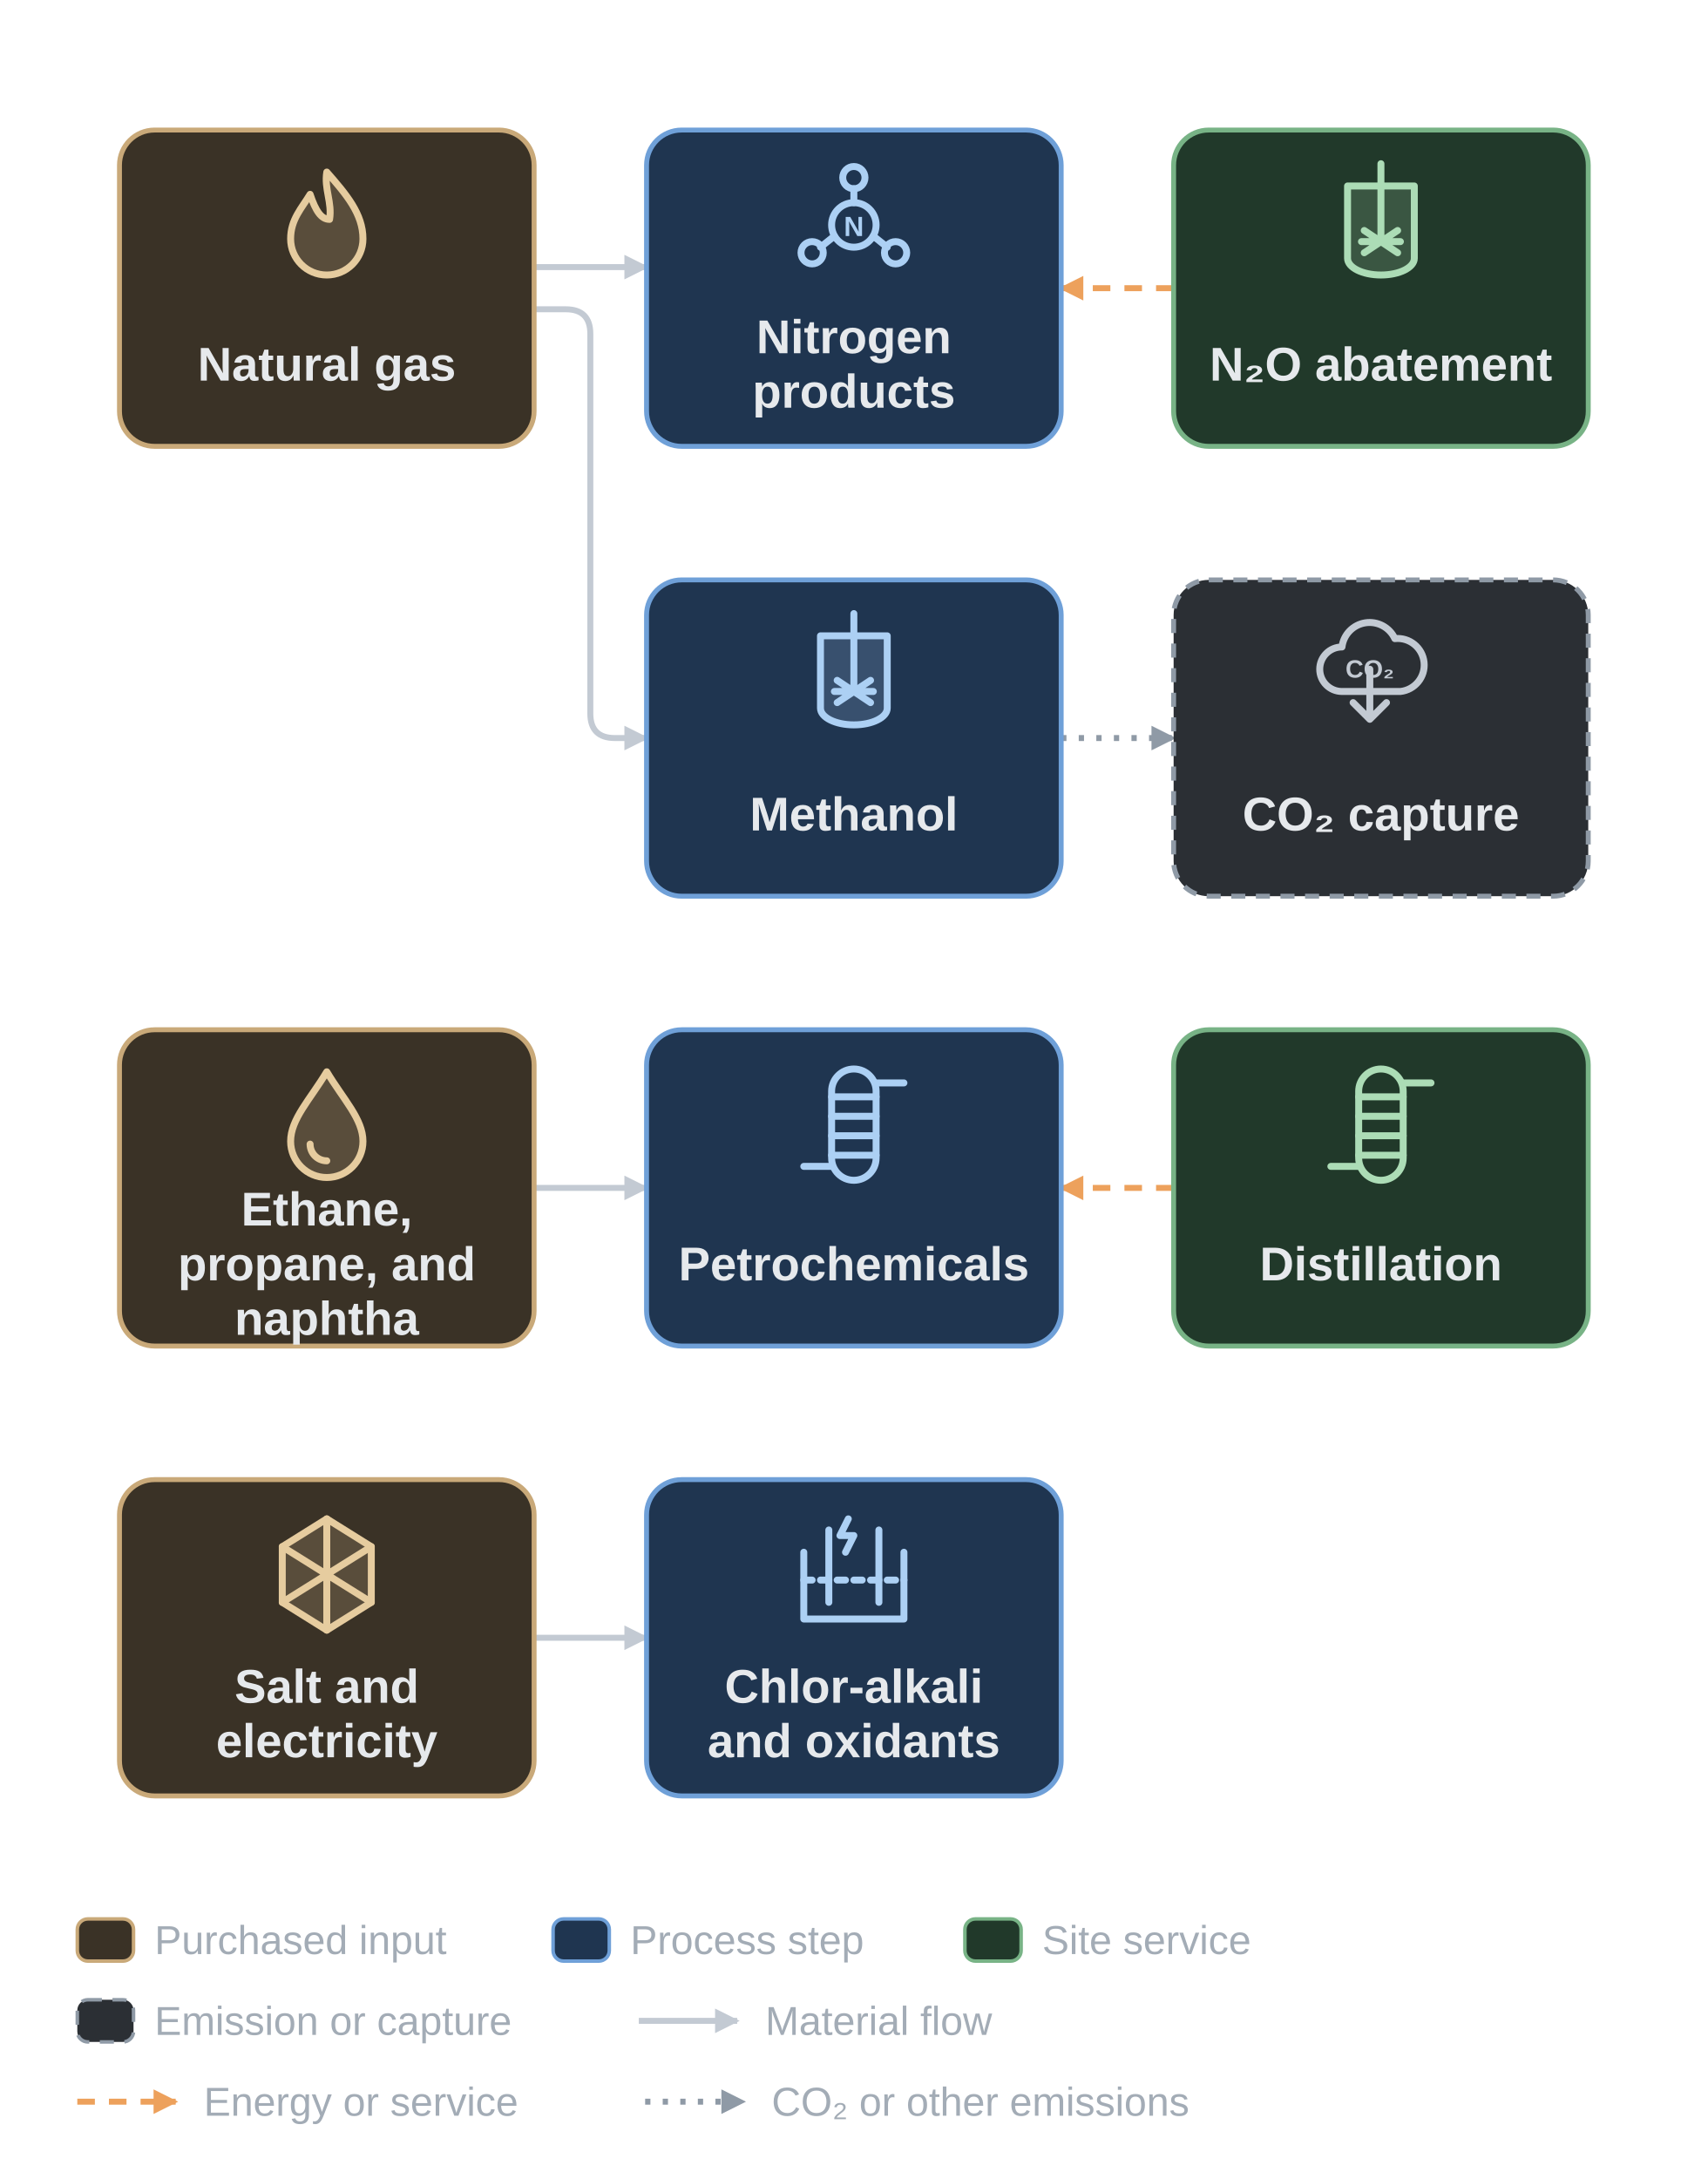
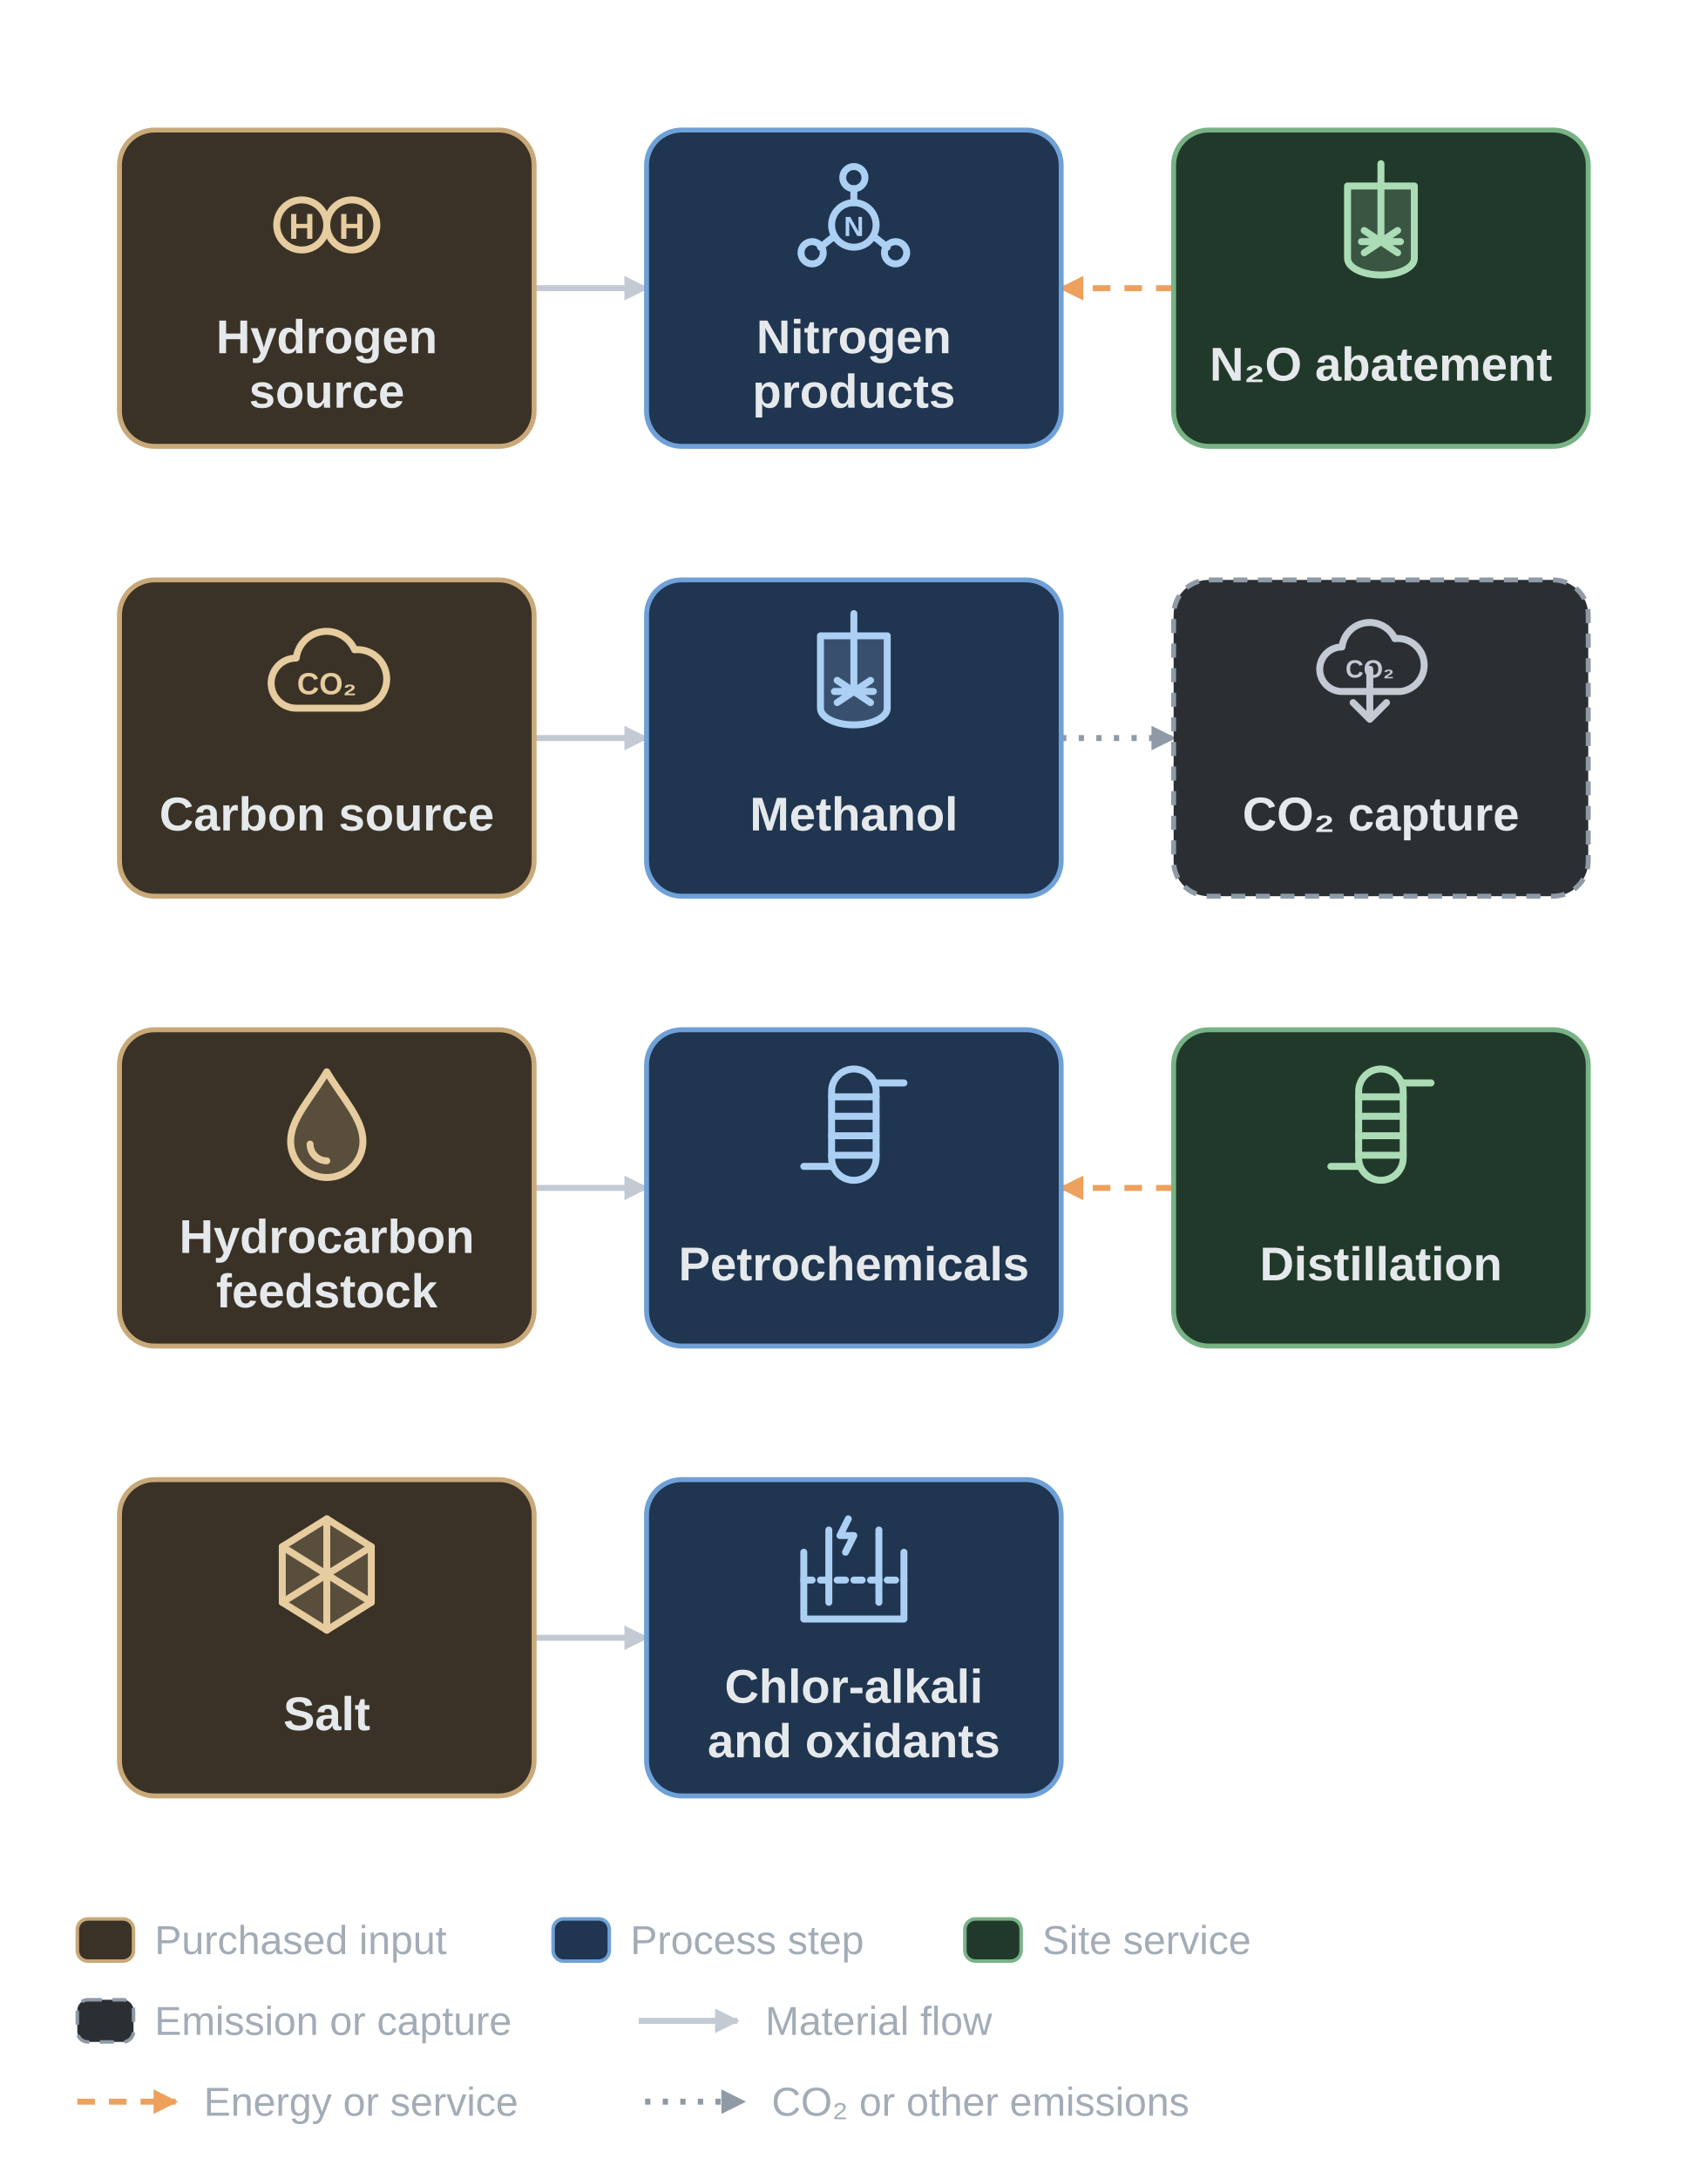
<svg xmlns="http://www.w3.org/2000/svg" viewBox="0 0 486 620" width="486" height="620" font-family="'Source Sans Pro', 'Source Sans 3', 'Segoe UI', 'Helvetica Neue', Arial, sans-serif" role="img" aria-label="Chemicals process flowchart">
  <defs>
    <symbol id="icon-ammonia" viewBox="0 0 48 48">
      <g fill="none" stroke="currentColor" stroke-width="2.5" stroke-linecap="round" stroke-linejoin="round">
        <circle cx="24" cy="24" r="8" />
        <circle cx="24" cy="7" r="4" />
        <circle cx="9" cy="34" r="4" />
        <circle cx="39" cy="34" r="4" />
        <path d="M24 16 V11 M17 28 L12 32 M31 28 L36 32" />
        <text x="24" y="28" text-anchor="middle" font-size="10" font-weight="700" fill="currentColor" stroke="none">N</text>
      </g>
    </symbol>
    <symbol id="icon-ccs" viewBox="0 0 48 48">
      <g fill="none" stroke="currentColor" stroke-width="2.5" stroke-linecap="round" stroke-linejoin="round">
        <path d="M10 30 A8 8 0 0 1 10 14 A10 10 0 0 1 29 11 A8 8 0 0 1 31 30 Z" />
        <path d="M20 22 V40 M14 34 L20 40 L26 34" />
        <text x="20" y="25" text-anchor="middle" font-size="9" font-weight="700" fill="currentColor" stroke="none">CO₂</text>
      </g>
    </symbol>
+     <symbol id="icon-co2" viewBox="0 0 48 48">
+       <g fill="none" stroke="currentColor" stroke-width="2.5" stroke-linecap="round" stroke-linejoin="round">
+         <path d="M13 36 A9 9 0 0 1 13 18 A11 11 0 0 1 34 15 A9 9 0 0 1 36 36 Z" />
+         <text x="24" y="31" text-anchor="middle" font-size="11" font-weight="700" fill="currentColor" stroke="none">CO₂</text>
+       </g>
+     </symbol>
    <symbol id="icon-column" viewBox="0 0 48 48">
      <g fill="none" stroke="currentColor" stroke-width="2.5" stroke-linecap="round" stroke-linejoin="round">
        <rect x="16" y="4" width="16" height="40" rx="8" />
        <path d="M16 14 H32 M16 21 H32 M16 28 H32 M16 35 H32 M32 9 H42 M6 39 H16" />
      </g>
    </symbol>
    <symbol id="icon-electrolysis" viewBox="0 0 48 48">
      <g fill="none" stroke="currentColor" stroke-width="2.5" stroke-linecap="round" stroke-linejoin="round">
        <path d="M6 16 V40 H42 V16" />
        <path d="M6 26 H42" stroke-dasharray="3 3" />
        <path d="M15 8 V34 M33 8 V34" />
        <path d="M22 4 L19 10 H24 L21 16" />
      </g>
    </symbol>
+     <symbol id="icon-hydrogen" viewBox="0 0 48 48">
+       <g fill="none" stroke="currentColor" stroke-width="2.5" stroke-linecap="round" stroke-linejoin="round">
+         <circle cx="15" cy="24" r="9" />
+         <circle cx="33" cy="24" r="9" />
+         <text x="15" y="29" text-anchor="middle" font-size="13" font-weight="700" fill="currentColor" stroke="none">H</text>
+         <text x="33" y="29" text-anchor="middle" font-size="13" font-weight="700" fill="currentColor" stroke="none">H</text>
+       </g>
+     </symbol>
    <symbol id="icon-liquid-fuel" viewBox="0 0 48 48">
      <g fill="none" stroke="currentColor" stroke-width="2.5" stroke-linecap="round" stroke-linejoin="round">
        <path d="M24 5 C30 15 37 22 37 30 A13 13 0 0 1 11 30 C11 22 18 15 24 5 Z" fill="currentColor" fill-opacity="0.18" />
        <path d="M18 31 a6 6 0 0 0 6 6" />
-       </g>
-     </symbol>
-     <symbol id="icon-natural-gas" viewBox="0 0 48 48">
-       <g fill="none" stroke="currentColor" stroke-width="2.5" stroke-linecap="round" stroke-linejoin="round">
-         <path d="M24 5 C31 13 37 20 37 29 A13 13 0 0 1 11 29 C11 22 15 18 18 13 C20 19 22 22 25 22 C26 16 23 11 24 5 Z" fill="currentColor" fill-opacity="0.18" />
      </g>
    </symbol>
    <symbol id="icon-reactor" viewBox="0 0 48 48">
      <g fill="none" stroke="currentColor" stroke-width="2.5" stroke-linecap="round" stroke-linejoin="round">
        <path d="M12 10 H36 V36 A12 6 0 0 1 12 36 Z" fill="currentColor" fill-opacity="0.18" />
        <path d="M24 2 V30 M17 30 H31 M18 26 L30 34 M30 26 L18 34" />
      </g>
    </symbol>
    <symbol id="icon-salt" viewBox="0 0 48 48">
      <g fill="none" stroke="currentColor" stroke-width="2.5" stroke-linecap="round" stroke-linejoin="round">
        <path d="M24 4 L40 14 V34 L24 44 L8 34 V14 Z" fill="currentColor" fill-opacity="0.18" />
        <path d="M24 4 V44 M8 14 L40 34 M40 14 L8 34" />
      </g>
    </symbol>
    <marker id="arrow-material" viewBox="0 0 10 10" refX="9" refY="5" markerWidth="7" markerHeight="7" markerUnits="userSpaceOnUse" orient="auto-start-reverse">
      <path d="M 0 0 L 10 5 L 0 10 z" fill="#c3cad3" />
    </marker>
    <marker id="arrow-energy" viewBox="0 0 10 10" refX="9" refY="5" markerWidth="7" markerHeight="7" markerUnits="userSpaceOnUse" orient="auto-start-reverse">
      <path d="M 0 0 L 10 5 L 0 10 z" fill="#eda15c" />
    </marker>
    <marker id="arrow-emission" viewBox="0 0 10 10" refX="9" refY="5" markerWidth="7" markerHeight="7" markerUnits="userSpaceOnUse" orient="auto-start-reverse">
      <path d="M 0 0 L 10 5 L 0 10 z" fill="#8f9aa6" />
    </marker>
  </defs>
-   <path d="M 152.0 76.0 L 184.0 76.0" fill="none" stroke="#c3cad3" stroke-width="1.7" marker-end="url(#arrow-material)" />
-   <path d="M 152.0 88.0 L 161.0 88.0 Q 168.0 88.0 168.0 95.0 L 168.0 203.0 Q 168.0 210.0 175.0 210.0 L 184.0 210.0" fill="none" stroke="#c3cad3" stroke-width="1.7" marker-end="url(#arrow-material)" />
+   <path d="M 152.0 82.0 L 184.0 82.0" fill="none" stroke="#c3cad3" stroke-width="1.7" marker-end="url(#arrow-material)" />
+   <path d="M 152.0 210.0 L 184.0 210.0" fill="none" stroke="#c3cad3" stroke-width="1.7" marker-end="url(#arrow-material)" />
  <path d="M 152.0 338.0 L 184.0 338.0" fill="none" stroke="#c3cad3" stroke-width="1.7" marker-end="url(#arrow-material)" />
  <path d="M 152.0 466.0 L 184.0 466.0" fill="none" stroke="#c3cad3" stroke-width="1.7" marker-end="url(#arrow-material)" />
  <path d="M 334.0 82.0 L 302.0 82.0" fill="none" stroke="#eda15c" stroke-width="1.7" stroke-dasharray="5 4" marker-end="url(#arrow-energy)" />
  <path d="M 334.0 338.0 L 302.0 338.0" fill="none" stroke="#eda15c" stroke-width="1.7" stroke-dasharray="5 4" marker-end="url(#arrow-energy)" />
  <path d="M 302.0 210.0 L 334.0 210.0" fill="none" stroke="#8f9aa6" stroke-width="1.7" stroke-dasharray="1.5 3.5" marker-end="url(#arrow-emission)" />
  <g>
    <rect x="34.0" y="37.0" width="118" height="90" rx="10" fill="#3a3226" stroke="#c9a979" stroke-width="1.4" />
-     <use href="#icon-natural-gas" x="74.0" y="45.0" width="38" height="38" style="color:#e6cc9f" />
-     <text x="93.0" y="108.3" text-anchor="middle" font-size="13.5" font-weight="600" fill="#e6e9ec">Natural gas</text>
+     <use href="#icon-hydrogen" x="74.0" y="45.0" width="38" height="38" style="color:#e6cc9f" />
+     <text x="93.0" y="100.5" text-anchor="middle" font-size="13.5" font-weight="600" fill="#e6e9ec">Hydrogen</text>
+     <text x="93.0" y="116.0" text-anchor="middle" font-size="13.5" font-weight="600" fill="#e6e9ec">source</text>
+   </g>
+   <g>
+     <rect x="34.0" y="165.0" width="118" height="90" rx="10" fill="#3a3226" stroke="#c9a979" stroke-width="1.4" />
+     <use href="#icon-co2" x="74.0" y="173.0" width="38" height="38" style="color:#e6cc9f" />
+     <text x="93.0" y="236.3" text-anchor="middle" font-size="13.5" font-weight="600" fill="#e6e9ec">Carbon source</text>
  </g>
  <g>
    <rect x="34.0" y="293.0" width="118" height="90" rx="10" fill="#3a3226" stroke="#c9a979" stroke-width="1.4" />
    <use href="#icon-liquid-fuel" x="74.0" y="301.0" width="38" height="38" style="color:#e6cc9f" />
-     <text x="93.0" y="348.7" text-anchor="middle" font-size="13.5" font-weight="600" fill="#e6e9ec">Ethane,</text>
-     <text x="93.0" y="364.3" text-anchor="middle" font-size="13.5" font-weight="600" fill="#e6e9ec">propane, and</text>
-     <text x="93.0" y="379.8" text-anchor="middle" font-size="13.5" font-weight="600" fill="#e6e9ec">naphtha</text>
+     <text x="93.0" y="356.5" text-anchor="middle" font-size="13.5" font-weight="600" fill="#e6e9ec">Hydrocarbon</text>
+     <text x="93.0" y="372.0" text-anchor="middle" font-size="13.5" font-weight="600" fill="#e6e9ec">feedstock</text>
  </g>
  <g>
    <rect x="34.0" y="421.0" width="118" height="90" rx="10" fill="#3a3226" stroke="#c9a979" stroke-width="1.4" />
    <use href="#icon-salt" x="74.0" y="429.0" width="38" height="38" style="color:#e6cc9f" />
-     <text x="93.0" y="484.5" text-anchor="middle" font-size="13.5" font-weight="600" fill="#e6e9ec">Salt and</text>
-     <text x="93.0" y="500.0" text-anchor="middle" font-size="13.5" font-weight="600" fill="#e6e9ec">electricity</text>
+     <text x="93.0" y="492.3" text-anchor="middle" font-size="13.5" font-weight="600" fill="#e6e9ec">Salt</text>
  </g>
  <g>
    <rect x="184.0" y="37.0" width="118" height="90" rx="10" fill="#1f3550" stroke="#6fa0d8" stroke-width="1.4" />
    <use href="#icon-ammonia" x="224.0" y="45.0" width="38" height="38" style="color:#acd0f4" />
    <text x="243.0" y="100.5" text-anchor="middle" font-size="13.5" font-weight="600" fill="#e6e9ec">Nitrogen</text>
    <text x="243.0" y="116.0" text-anchor="middle" font-size="13.5" font-weight="600" fill="#e6e9ec">products</text>
  </g>
  <g>
    <rect x="184.0" y="165.0" width="118" height="90" rx="10" fill="#1f3550" stroke="#6fa0d8" stroke-width="1.4" />
    <use href="#icon-reactor" x="224.0" y="173.0" width="38" height="38" style="color:#acd0f4" />
    <text x="243.0" y="236.3" text-anchor="middle" font-size="13.5" font-weight="600" fill="#e6e9ec">Methanol</text>
  </g>
  <g>
    <rect x="184.0" y="293.0" width="118" height="90" rx="10" fill="#1f3550" stroke="#6fa0d8" stroke-width="1.4" />
    <use href="#icon-column" x="224.0" y="301.0" width="38" height="38" style="color:#acd0f4" />
    <text x="243.0" y="364.3" text-anchor="middle" font-size="13.5" font-weight="600" fill="#e6e9ec">Petrochemicals</text>
  </g>
  <g>
    <rect x="184.0" y="421.0" width="118" height="90" rx="10" fill="#1f3550" stroke="#6fa0d8" stroke-width="1.4" />
    <use href="#icon-electrolysis" x="224.0" y="429.0" width="38" height="38" style="color:#acd0f4" />
    <text x="243.0" y="484.5" text-anchor="middle" font-size="13.5" font-weight="600" fill="#e6e9ec">Chlor-alkali</text>
    <text x="243.0" y="500.0" text-anchor="middle" font-size="13.5" font-weight="600" fill="#e6e9ec">and oxidants</text>
  </g>
  <g>
    <rect x="334.0" y="37.0" width="118" height="90" rx="10" fill="#21392a" stroke="#78b386" stroke-width="1.4" />
    <use href="#icon-reactor" x="374.0" y="45.0" width="38" height="38" style="color:#acdcb6" />
    <text x="393.0" y="108.3" text-anchor="middle" font-size="13.5" font-weight="600" fill="#e6e9ec">N₂O abatement</text>
  </g>
  <g>
    <rect x="334.0" y="165.0" width="118" height="90" rx="10" fill="#2b2f34" stroke="#8f9aa6" stroke-width="1.4" stroke-dasharray="4 3" />
    <use href="#icon-ccs" x="374.0" y="173.0" width="38" height="38" style="color:#c3cad3" />
    <text x="393.0" y="236.3" text-anchor="middle" font-size="13.5" font-weight="600" fill="#e6e9ec">CO₂ capture</text>
  </g>
  <g>
    <rect x="334.0" y="293.0" width="118" height="90" rx="10" fill="#21392a" stroke="#78b386" stroke-width="1.4" />
    <use href="#icon-column" x="374.0" y="301.0" width="38" height="38" style="color:#acdcb6" />
    <text x="393.0" y="364.3" text-anchor="middle" font-size="13.5" font-weight="600" fill="#e6e9ec">Distillation</text>
  </g>
  <rect x="22.0" y="546" width="16" height="12" rx="3" fill="#3a3226" stroke="#c9a979" />
  <text x="44.0" y="556" font-size="11.5" fill="#a3acb6">Purchased input</text>
  <rect x="157.4" y="546" width="16" height="12" rx="3" fill="#1f3550" stroke="#6fa0d8" />
  <text x="179.4" y="556" font-size="11.5" fill="#a3acb6">Process step</text>
  <rect x="274.6" y="546" width="16" height="12" rx="3" fill="#21392a" stroke="#78b386" />
  <text x="296.6" y="556" font-size="11.5" fill="#a3acb6">Site service</text>
  <rect x="22.0" y="569.0" width="16" height="12" rx="3" fill="#2b2f34" stroke="#8f9aa6" stroke-dasharray="4 3" />
  <text x="44.0" y="579.0" font-size="11.5" fill="#a3acb6">Emission or capture</text>
  <path d="M 181.8 575.0 H 209.8" stroke="#c3cad3" stroke-width="1.7" marker-end="url(#arrow-material)" />
  <text x="217.8" y="579.0" font-size="11.5" fill="#a3acb6">Material flow</text>
  <path d="M 22.0 598.0 H 50.0" stroke="#eda15c" stroke-width="1.7" stroke-dasharray="5 4" marker-end="url(#arrow-energy)" />
  <text x="58.0" y="602.0" font-size="11.5" fill="#a3acb6">Energy or service</text>
  <path d="M 183.6 598.0 H 211.6" stroke="#8f9aa6" stroke-width="1.7" stroke-dasharray="1.5 3.5" marker-end="url(#arrow-emission)" />
  <text x="219.6" y="602.0" font-size="11.5" fill="#a3acb6">CO₂ or other emissions</text>
</svg>
